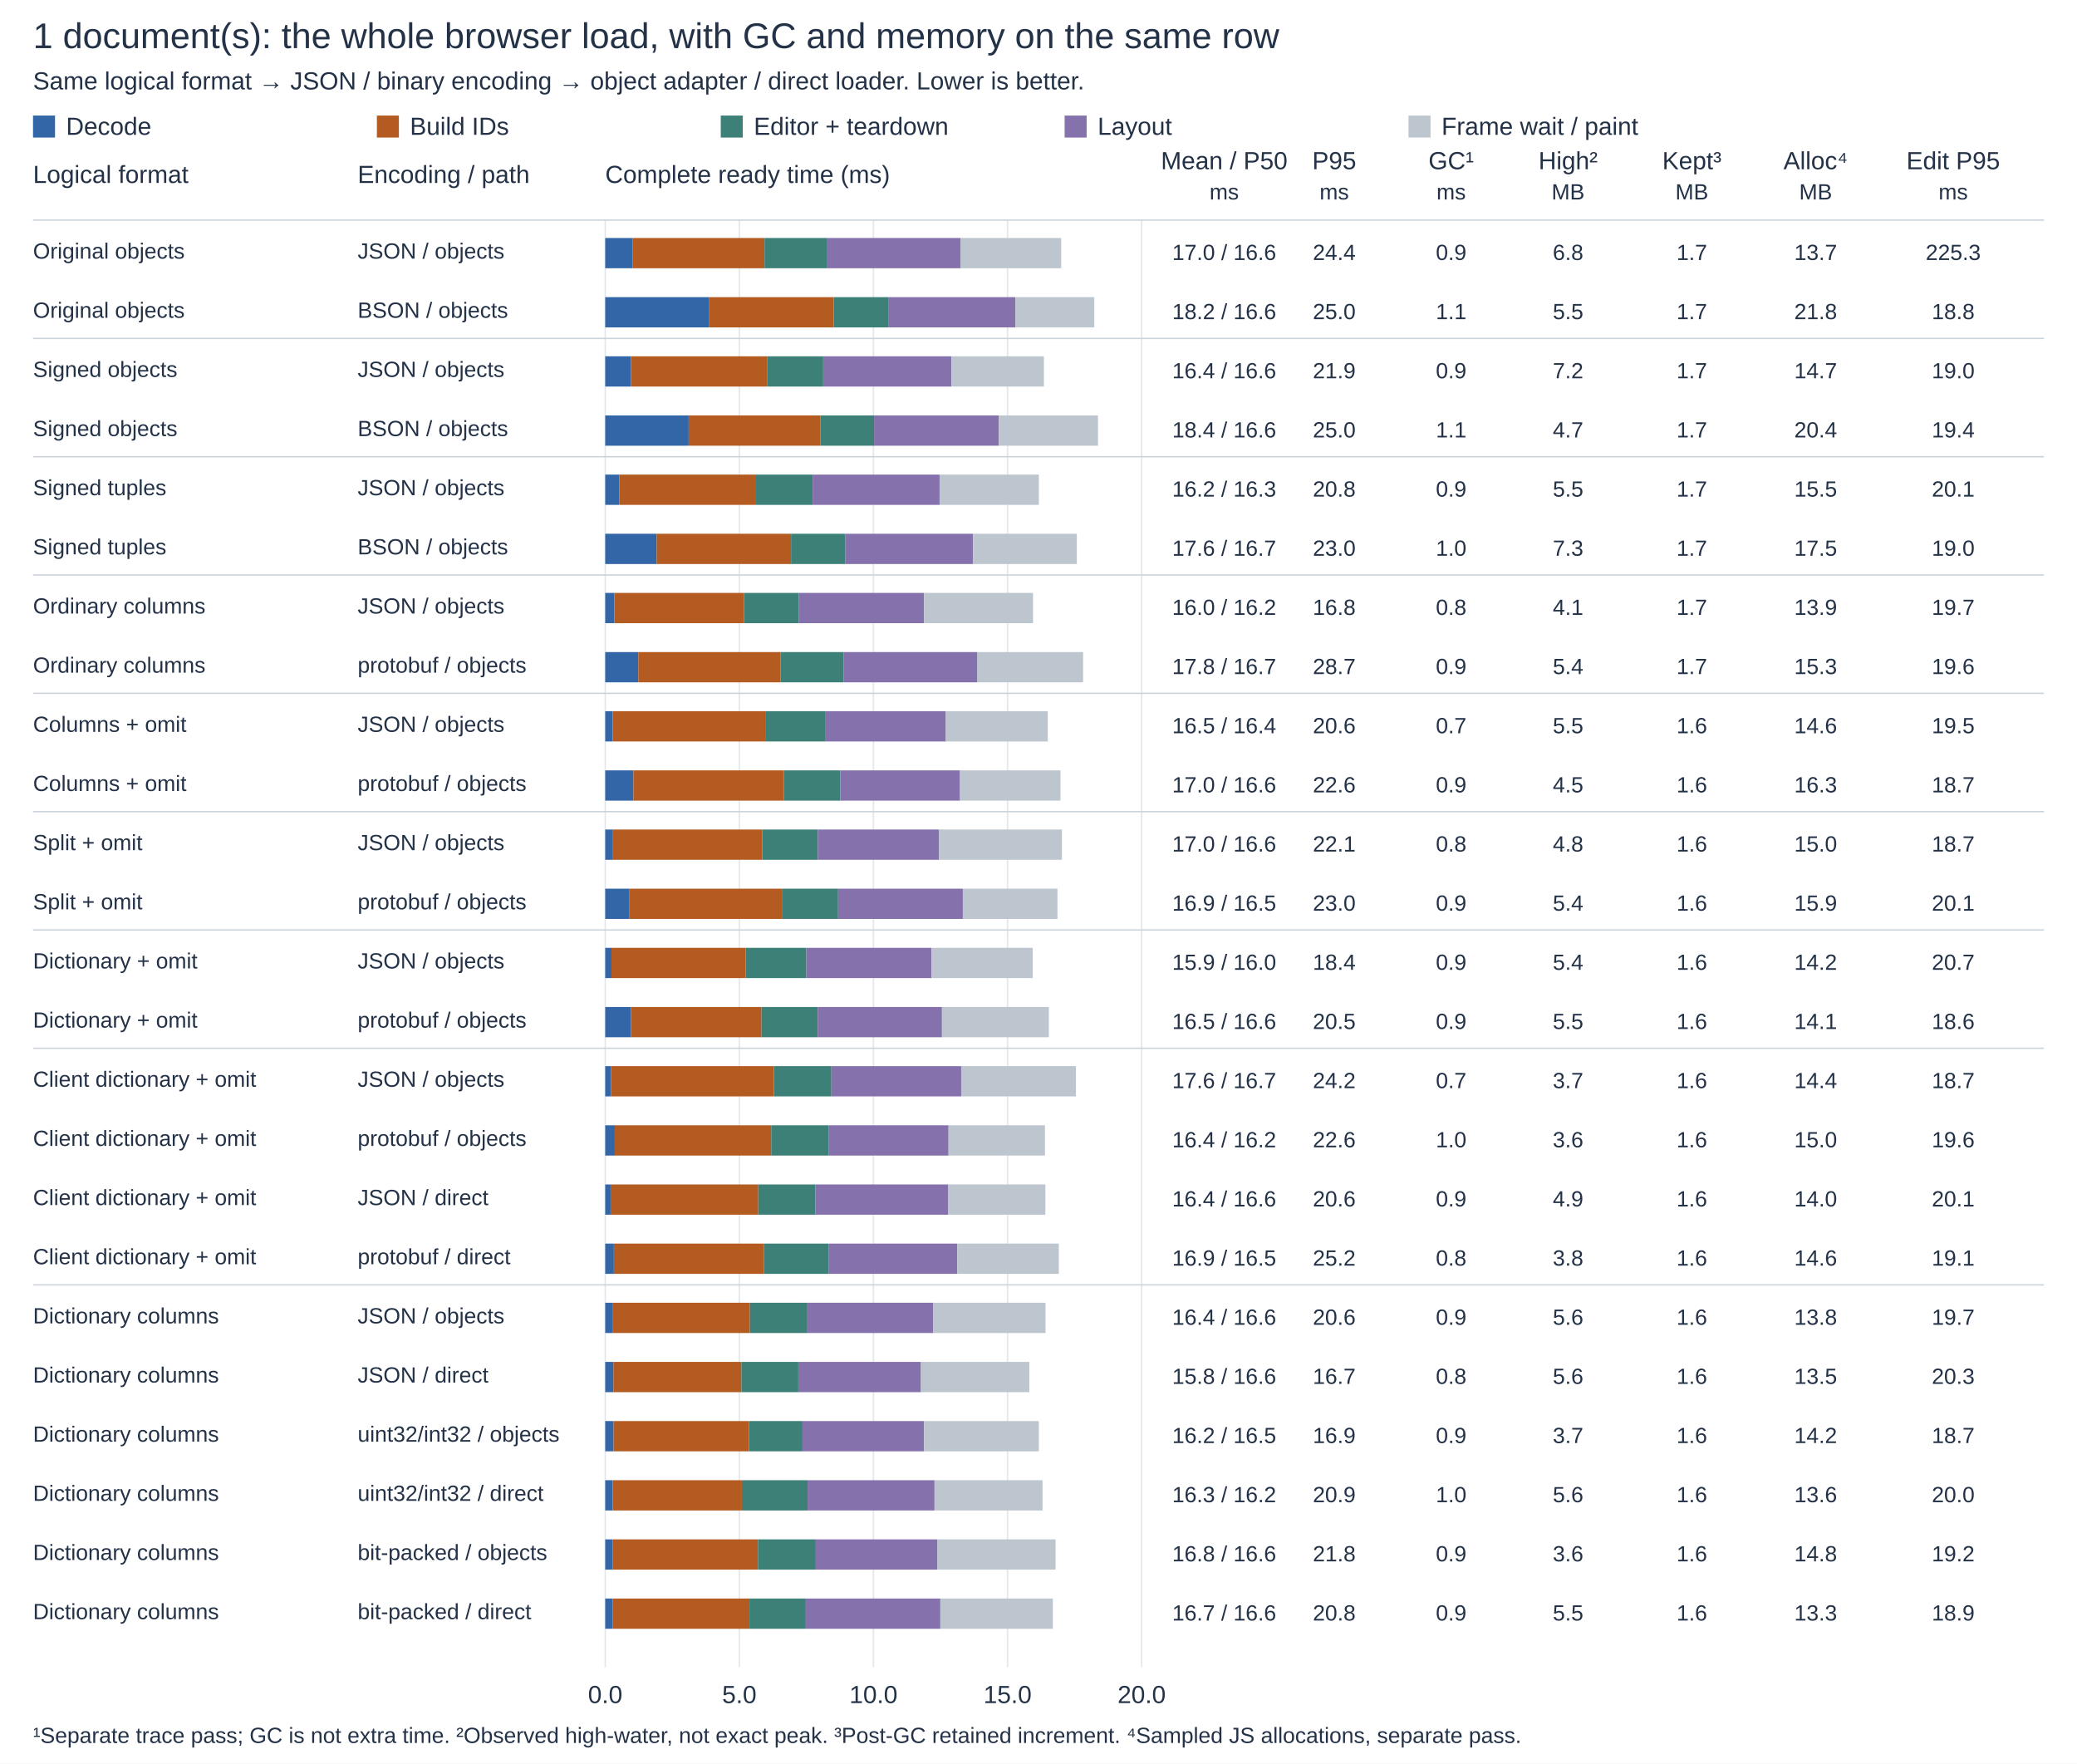
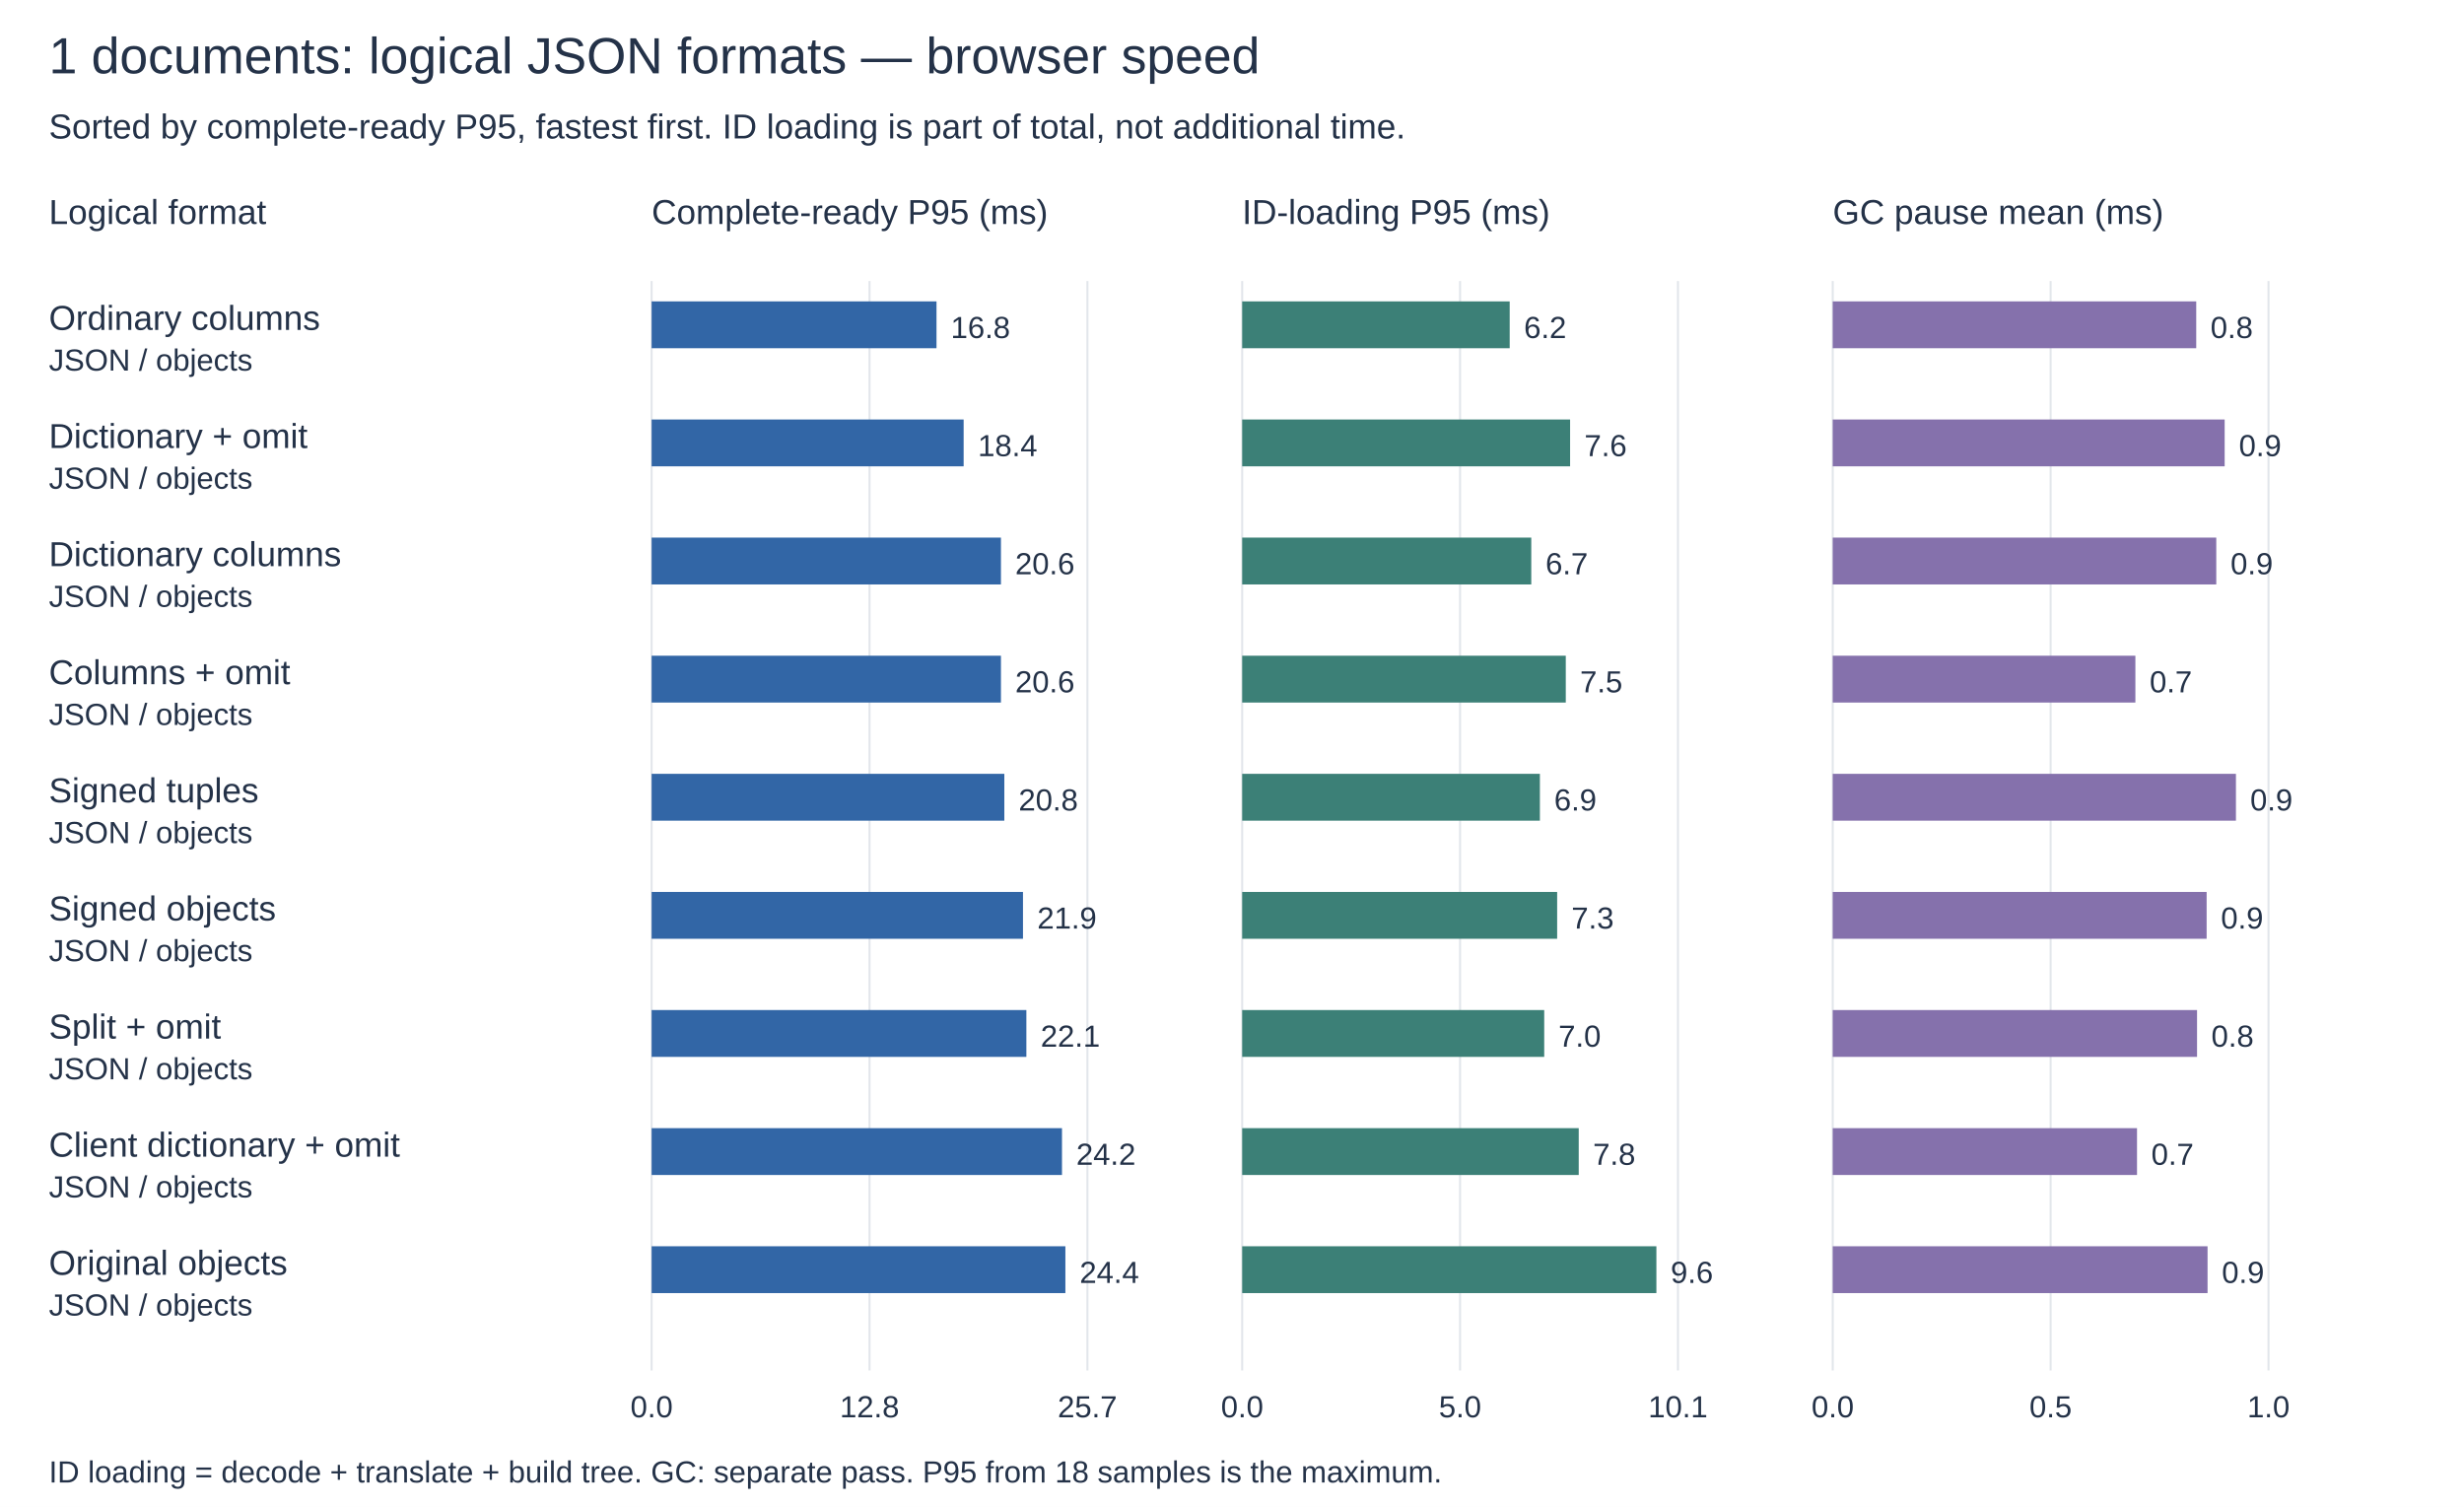
- <svg xmlns="http://www.w3.org/2000/svg" width="1510" height="1282" viewBox="0 0 1510 1282" role="img" aria-labelledby="title desc">
-   <style>text{font:18px Arial,Helvetica,sans-serif;fill:#243248} .small{font-size:16px} .title{font-size:26px;font-weight:500}</style>
-   <rect width="1510" height="1282" fill="white" />
-   <text x="24" y="35" class="title">1 document(s): the whole browser load, with GC and memory on the same row</text>
-   <text x="24" y="65">Same logical format → JSON / binary encoding → object adapter / direct loader. Lower is better.</text>
-   <rect x="24" y="84" width="16" height="16" fill="#3266a6" />
-   <text x="48" y="98">Decode</text>
-   <rect x="274" y="84" width="16" height="16" fill="#b45b21" />
-   <text x="298" y="98">Build IDs</text>
-   <rect x="524" y="84" width="16" height="16" fill="#3c8077" />
-   <text x="548" y="98">Editor + teardown</text>
-   <rect x="774" y="84" width="16" height="16" fill="#8571ac" />
-   <text x="798" y="98">Layout</text>
-   <rect x="1024" y="84" width="16" height="16" fill="#bdc6ce" />
-   <text x="1048" y="98">Frame wait / paint</text>
-   <text x="24" y="133">Logical format</text>
-   <text x="260" y="133">Encoding / path</text>
-   <text x="440" y="133">Complete ready time (ms)</text>
-   <text x="890" y="123" text-anchor="middle">Mean / P50</text>
-   <text x="890" y="145" text-anchor="middle" class="small">ms</text>
-   <text x="970" y="123" text-anchor="middle">P95</text>
-   <text x="970" y="145" text-anchor="middle" class="small">ms</text>
-   <text x="1055" y="123" text-anchor="middle">GC¹</text>
-   <text x="1055" y="145" text-anchor="middle" class="small">ms</text>
-   <text x="1140" y="123" text-anchor="middle">High²</text>
-   <text x="1140" y="145" text-anchor="middle" class="small">MB</text>
-   <text x="1230" y="123" text-anchor="middle">Kept³</text>
-   <text x="1230" y="145" text-anchor="middle" class="small">MB</text>
-   <text x="1320" y="123" text-anchor="middle">Alloc⁴</text>
-   <text x="1320" y="145" text-anchor="middle" class="small">MB</text>
-   <text x="1420" y="123" text-anchor="middle">Edit P95</text>
-   <text x="1420" y="145" text-anchor="middle" class="small">ms</text>
-   <line x1="440" x2="440" y1="160" y2="1212" stroke="#e2e6eb" />
-   <text x="440" y="1238" text-anchor="middle">0.0</text>
-   <line x1="537.5" x2="537.5" y1="160" y2="1212" stroke="#e2e6eb" />
-   <text x="537.5" y="1238" text-anchor="middle">5.0</text>
-   <line x1="635" x2="635" y1="160" y2="1212" stroke="#e2e6eb" />
-   <text x="635" y="1238" text-anchor="middle">10.0</text>
-   <line x1="732.5" x2="732.5" y1="160" y2="1212" stroke="#e2e6eb" />
-   <text x="732.5" y="1238" text-anchor="middle">15.0</text>
-   <line x1="830" x2="830" y1="160" y2="1212" stroke="#e2e6eb" />
-   <text x="830" y="1238" text-anchor="middle">20.0</text>
-   <line x1="24" x2="1486" y1="160" y2="160" stroke="#cbd3dc" />
-   <text x="24" y="188" class="small">Original objects</text>
-   <text x="260" y="188" class="small">JSON / objects</text>
-   <rect x="440" y="173" width="20.042" height="22" fill="#3266a6" />
-   <rect x="460.042" y="173" width="95.767" height="22" fill="#b45b21" />
-   <rect x="555.808" y="173" width="45.175" height="22" fill="#3c8077" />
-   <rect x="600.983" y="173" width="97.283" height="22" fill="#8571ac" />
-   <rect x="698.267" y="173" width="73.233" height="22" fill="#bdc6ce" />
-   <text x="890" y="189" text-anchor="middle" class="small">17.0 / 16.6</text>
-   <text x="970" y="189" text-anchor="middle" class="small">24.4</text>
-   <text x="1055" y="189" text-anchor="middle" class="small">0.9</text>
-   <text x="1140" y="189" text-anchor="middle" class="small">6.8</text>
-   <text x="1230" y="189" text-anchor="middle" class="small">1.7</text>
-   <text x="1320" y="189" text-anchor="middle" class="small">13.7</text>
-   <text x="1420" y="189" text-anchor="middle" class="small">225.3</text>
-   <text x="24" y="231" class="small">Original objects</text>
-   <text x="260" y="231" class="small">BSON / objects</text>
-   <rect x="440" y="216" width="75.292" height="22" fill="#3266a6" />
-   <rect x="515.292" y="216" width="90.783" height="22" fill="#b45b21" />
-   <rect x="606.075" y="216" width="40.083" height="22" fill="#3c8077" />
-   <rect x="646.158" y="216" width="91.975" height="22" fill="#8571ac" />
-   <rect x="738.133" y="216" width="57.417" height="22" fill="#bdc6ce" />
-   <text x="890" y="232" text-anchor="middle" class="small">18.2 / 16.6</text>
-   <text x="970" y="232" text-anchor="middle" class="small">25.0</text>
-   <text x="1055" y="232" text-anchor="middle" class="small">1.1</text>
-   <text x="1140" y="232" text-anchor="middle" class="small">5.5</text>
-   <text x="1230" y="232" text-anchor="middle" class="small">1.7</text>
-   <text x="1320" y="232" text-anchor="middle" class="small">21.8</text>
-   <text x="1420" y="232" text-anchor="middle" class="small">18.8</text>
-   <line x1="24" x2="1486" y1="246" y2="246" stroke="#cbd3dc" />
-   <text x="24" y="274" class="small">Signed objects</text>
-   <text x="260" y="274" class="small">JSON / objects</text>
-   <rect x="440" y="259" width="18.633" height="22" fill="#3266a6" />
-   <rect x="458.633" y="259" width="99.017" height="22" fill="#b45b21" />
-   <rect x="557.65" y="259" width="40.842" height="22" fill="#3c8077" />
-   <rect x="598.492" y="259" width="93.275" height="22" fill="#8571ac" />
-   <rect x="691.767" y="259" width="67.167" height="22" fill="#bdc6ce" />
-   <text x="890" y="275" text-anchor="middle" class="small">16.4 / 16.6</text>
-   <text x="970" y="275" text-anchor="middle" class="small">21.9</text>
-   <text x="1055" y="275" text-anchor="middle" class="small">0.9</text>
-   <text x="1140" y="275" text-anchor="middle" class="small">7.2</text>
-   <text x="1230" y="275" text-anchor="middle" class="small">1.7</text>
-   <text x="1320" y="275" text-anchor="middle" class="small">14.7</text>
-   <text x="1420" y="275" text-anchor="middle" class="small">19.0</text>
-   <text x="24" y="317" class="small">Signed objects</text>
-   <text x="260" y="317" class="small">BSON / objects</text>
-   <rect x="440" y="302" width="60.667" height="22" fill="#3266a6" />
-   <rect x="500.667" y="302" width="95.875" height="22" fill="#b45b21" />
-   <rect x="596.542" y="302" width="38.892" height="22" fill="#3c8077" />
-   <rect x="635.433" y="302" width="90.675" height="22" fill="#8571ac" />
-   <rect x="726.108" y="302" width="72.15" height="22" fill="#bdc6ce" />
-   <text x="890" y="318" text-anchor="middle" class="small">18.4 / 16.6</text>
-   <text x="970" y="318" text-anchor="middle" class="small">25.0</text>
-   <text x="1055" y="318" text-anchor="middle" class="small">1.1</text>
-   <text x="1140" y="318" text-anchor="middle" class="small">4.7</text>
-   <text x="1230" y="318" text-anchor="middle" class="small">1.7</text>
-   <text x="1320" y="318" text-anchor="middle" class="small">20.4</text>
-   <text x="1420" y="318" text-anchor="middle" class="small">19.4</text>
-   <line x1="24" x2="1486" y1="332" y2="332" stroke="#cbd3dc" />
-   <text x="24" y="360" class="small">Signed tuples</text>
-   <text x="260" y="360" class="small">JSON / objects</text>
-   <rect x="440" y="345" width="10.183" height="22" fill="#3266a6" />
-   <rect x="450.183" y="345" width="99.45" height="22" fill="#b45b21" />
-   <rect x="549.633" y="345" width="41.167" height="22" fill="#3c8077" />
-   <rect x="590.8" y="345" width="92.3" height="22" fill="#8571ac" />
-   <rect x="683.1" y="345" width="72.15" height="22" fill="#bdc6ce" />
-   <text x="890" y="361" text-anchor="middle" class="small">16.2 / 16.3</text>
-   <text x="970" y="361" text-anchor="middle" class="small">20.8</text>
-   <text x="1055" y="361" text-anchor="middle" class="small">0.9</text>
-   <text x="1140" y="361" text-anchor="middle" class="small">5.5</text>
-   <text x="1230" y="361" text-anchor="middle" class="small">1.7</text>
-   <text x="1320" y="361" text-anchor="middle" class="small">15.5</text>
-   <text x="1420" y="361" text-anchor="middle" class="small">20.1</text>
-   <text x="24" y="403" class="small">Signed tuples</text>
-   <text x="260" y="403" class="small">BSON / objects</text>
-   <rect x="440" y="388" width="37.375" height="22" fill="#3266a6" />
-   <rect x="477.375" y="388" width="97.717" height="22" fill="#b45b21" />
-   <rect x="575.092" y="388" width="39.325" height="22" fill="#3c8077" />
-   <rect x="614.417" y="388" width="92.95" height="22" fill="#8571ac" />
-   <rect x="707.367" y="388" width="75.508" height="22" fill="#bdc6ce" />
-   <text x="890" y="404" text-anchor="middle" class="small">17.6 / 16.7</text>
-   <text x="970" y="404" text-anchor="middle" class="small">23.0</text>
-   <text x="1055" y="404" text-anchor="middle" class="small">1.0</text>
-   <text x="1140" y="404" text-anchor="middle" class="small">7.3</text>
-   <text x="1230" y="404" text-anchor="middle" class="small">1.7</text>
-   <text x="1320" y="404" text-anchor="middle" class="small">17.5</text>
-   <text x="1420" y="404" text-anchor="middle" class="small">19.0</text>
-   <line x1="24" x2="1486" y1="418" y2="418" stroke="#cbd3dc" />
-   <text x="24" y="446" class="small">Ordinary columns</text>
-   <text x="260" y="446" class="small">JSON / objects</text>
-   <rect x="440" y="431" width="6.608" height="22" fill="#3266a6" />
-   <rect x="446.608" y="431" width="94.25" height="22" fill="#b45b21" />
-   <rect x="540.858" y="431" width="39.975" height="22" fill="#3c8077" />
-   <rect x="580.833" y="431" width="91" height="22" fill="#8571ac" />
-   <rect x="671.833" y="431" width="79.192" height="22" fill="#bdc6ce" />
-   <text x="890" y="447" text-anchor="middle" class="small">16.0 / 16.2</text>
-   <text x="970" y="447" text-anchor="middle" class="small">16.8</text>
-   <text x="1055" y="447" text-anchor="middle" class="small">0.8</text>
-   <text x="1140" y="447" text-anchor="middle" class="small">4.1</text>
-   <text x="1230" y="447" text-anchor="middle" class="small">1.7</text>
-   <text x="1320" y="447" text-anchor="middle" class="small">13.9</text>
-   <text x="1420" y="447" text-anchor="middle" class="small">19.7</text>
-   <text x="24" y="489" class="small">Ordinary columns</text>
-   <text x="260" y="489" class="small">protobuf / objects</text>
-   <rect x="440" y="474" width="24.05" height="22" fill="#3266a6" />
-   <rect x="464.05" y="474" width="103.35" height="22" fill="#b45b21" />
-   <rect x="567.4" y="474" width="46.042" height="22" fill="#3c8077" />
-   <rect x="613.442" y="474" width="97.175" height="22" fill="#8571ac" />
-   <rect x="710.617" y="474" width="76.808" height="22" fill="#bdc6ce" />
-   <text x="890" y="490" text-anchor="middle" class="small">17.8 / 16.7</text>
-   <text x="970" y="490" text-anchor="middle" class="small">28.7</text>
-   <text x="1055" y="490" text-anchor="middle" class="small">0.9</text>
-   <text x="1140" y="490" text-anchor="middle" class="small">5.4</text>
-   <text x="1230" y="490" text-anchor="middle" class="small">1.7</text>
-   <text x="1320" y="490" text-anchor="middle" class="small">15.3</text>
-   <text x="1420" y="490" text-anchor="middle" class="small">19.6</text>
-   <line x1="24" x2="1486" y1="504" y2="504" stroke="#cbd3dc" />
-   <text x="24" y="532" class="small">Columns + omit</text>
-   <text x="260" y="532" class="small">JSON / objects</text>
-   <rect x="440" y="517" width="5.417" height="22" fill="#3266a6" />
-   <rect x="445.417" y="517" width="110.933" height="22" fill="#b45b21" />
-   <rect x="556.35" y="517" width="43.442" height="22" fill="#3c8077" />
-   <rect x="599.792" y="517" width="87.858" height="22" fill="#8571ac" />
-   <rect x="687.65" y="517" width="74.1" height="22" fill="#bdc6ce" />
-   <text x="890" y="533" text-anchor="middle" class="small">16.5 / 16.4</text>
-   <text x="970" y="533" text-anchor="middle" class="small">20.6</text>
-   <text x="1055" y="533" text-anchor="middle" class="small">0.7</text>
-   <text x="1140" y="533" text-anchor="middle" class="small">5.5</text>
-   <text x="1230" y="533" text-anchor="middle" class="small">1.6</text>
-   <text x="1320" y="533" text-anchor="middle" class="small">14.6</text>
-   <text x="1420" y="533" text-anchor="middle" class="small">19.5</text>
-   <text x="24" y="575" class="small">Columns + omit</text>
-   <text x="260" y="575" class="small">protobuf / objects</text>
-   <rect x="440" y="560" width="20.475" height="22" fill="#3266a6" />
-   <rect x="460.475" y="560" width="109.525" height="22" fill="#b45b21" />
-   <rect x="570" y="560" width="40.842" height="22" fill="#3c8077" />
-   <rect x="610.842" y="560" width="87.1" height="22" fill="#8571ac" />
-   <rect x="697.942" y="560" width="73.017" height="22" fill="#bdc6ce" />
-   <text x="890" y="576" text-anchor="middle" class="small">17.0 / 16.6</text>
-   <text x="970" y="576" text-anchor="middle" class="small">22.6</text>
-   <text x="1055" y="576" text-anchor="middle" class="small">0.9</text>
-   <text x="1140" y="576" text-anchor="middle" class="small">4.5</text>
-   <text x="1230" y="576" text-anchor="middle" class="small">1.6</text>
-   <text x="1320" y="576" text-anchor="middle" class="small">16.3</text>
-   <text x="1420" y="576" text-anchor="middle" class="small">18.7</text>
-   <line x1="24" x2="1486" y1="590" y2="590" stroke="#cbd3dc" />
-   <text x="24" y="618" class="small">Split + omit</text>
-   <text x="260" y="618" class="small">JSON / objects</text>
-   <rect x="440" y="603" width="5.2" height="22" fill="#3266a6" />
-   <rect x="445.2" y="603" width="108.983" height="22" fill="#b45b21" />
-   <rect x="554.183" y="603" width="40.408" height="22" fill="#3c8077" />
-   <rect x="594.592" y="603" width="88.183" height="22" fill="#8571ac" />
-   <rect x="682.775" y="603" width="89.267" height="22" fill="#bdc6ce" />
-   <text x="890" y="619" text-anchor="middle" class="small">17.0 / 16.6</text>
-   <text x="970" y="619" text-anchor="middle" class="small">22.1</text>
-   <text x="1055" y="619" text-anchor="middle" class="small">0.8</text>
-   <text x="1140" y="619" text-anchor="middle" class="small">4.8</text>
-   <text x="1230" y="619" text-anchor="middle" class="small">1.6</text>
-   <text x="1320" y="619" text-anchor="middle" class="small">15.0</text>
-   <text x="1420" y="619" text-anchor="middle" class="small">18.7</text>
-   <text x="24" y="661" class="small">Split + omit</text>
-   <text x="260" y="661" class="small">protobuf / objects</text>
-   <rect x="440" y="646" width="17.333" height="22" fill="#3266a6" />
-   <rect x="457.333" y="646" width="111.583" height="22" fill="#b45b21" />
-   <rect x="568.917" y="646" width="40.408" height="22" fill="#3c8077" />
-   <rect x="609.325" y="646" width="90.675" height="22" fill="#8571ac" />
-   <rect x="700" y="646" width="68.792" height="22" fill="#bdc6ce" />
-   <text x="890" y="662" text-anchor="middle" class="small">16.9 / 16.5</text>
-   <text x="970" y="662" text-anchor="middle" class="small">23.0</text>
-   <text x="1055" y="662" text-anchor="middle" class="small">0.9</text>
-   <text x="1140" y="662" text-anchor="middle" class="small">5.4</text>
-   <text x="1230" y="662" text-anchor="middle" class="small">1.6</text>
-   <text x="1320" y="662" text-anchor="middle" class="small">15.9</text>
-   <text x="1420" y="662" text-anchor="middle" class="small">20.1</text>
-   <line x1="24" x2="1486" y1="676" y2="676" stroke="#cbd3dc" />
-   <text x="24" y="704" class="small">Dictionary + omit</text>
-   <text x="260" y="704" class="small">JSON / objects</text>
-   <rect x="440" y="689" width="4.55" height="22" fill="#3266a6" />
-   <rect x="444.55" y="689" width="97.5" height="22" fill="#b45b21" />
-   <rect x="542.05" y="689" width="44.2" height="22" fill="#3c8077" />
-   <rect x="586.25" y="689" width="91" height="22" fill="#8571ac" />
-   <rect x="677.25" y="689" width="73.558" height="22" fill="#bdc6ce" />
-   <text x="890" y="705" text-anchor="middle" class="small">15.9 / 16.0</text>
-   <text x="970" y="705" text-anchor="middle" class="small">18.4</text>
-   <text x="1055" y="705" text-anchor="middle" class="small">0.9</text>
-   <text x="1140" y="705" text-anchor="middle" class="small">5.4</text>
-   <text x="1230" y="705" text-anchor="middle" class="small">1.6</text>
-   <text x="1320" y="705" text-anchor="middle" class="small">14.2</text>
-   <text x="1420" y="705" text-anchor="middle" class="small">20.7</text>
-   <text x="24" y="747" class="small">Dictionary + omit</text>
-   <text x="260" y="747" class="small">protobuf / objects</text>
-   <rect x="440" y="732" width="18.633" height="22" fill="#3266a6" />
-   <rect x="458.633" y="732" width="95.008" height="22" fill="#b45b21" />
-   <rect x="553.642" y="732" width="40.842" height="22" fill="#3c8077" />
-   <rect x="594.483" y="732" width="90.35" height="22" fill="#8571ac" />
-   <rect x="684.833" y="732" width="77.675" height="22" fill="#bdc6ce" />
-   <text x="890" y="748" text-anchor="middle" class="small">16.5 / 16.6</text>
-   <text x="970" y="748" text-anchor="middle" class="small">20.5</text>
-   <text x="1055" y="748" text-anchor="middle" class="small">0.9</text>
-   <text x="1140" y="748" text-anchor="middle" class="small">5.5</text>
-   <text x="1230" y="748" text-anchor="middle" class="small">1.6</text>
-   <text x="1320" y="748" text-anchor="middle" class="small">14.1</text>
-   <text x="1420" y="748" text-anchor="middle" class="small">18.6</text>
-   <line x1="24" x2="1486" y1="762" y2="762" stroke="#cbd3dc" />
-   <text x="24" y="790" class="small">Client dictionary + omit</text>
-   <text x="260" y="790" class="small">JSON / objects</text>
-   <rect x="440" y="775" width="4.117" height="22" fill="#3266a6" />
-   <rect x="444.117" y="775" width="118.517" height="22" fill="#b45b21" />
-   <rect x="562.633" y="775" width="41.817" height="22" fill="#3c8077" />
-   <rect x="604.45" y="775" width="94.358" height="22" fill="#8571ac" />
-   <rect x="698.808" y="775" width="83.417" height="22" fill="#bdc6ce" />
-   <text x="890" y="791" text-anchor="middle" class="small">17.6 / 16.7</text>
-   <text x="970" y="791" text-anchor="middle" class="small">24.2</text>
-   <text x="1055" y="791" text-anchor="middle" class="small">0.7</text>
-   <text x="1140" y="791" text-anchor="middle" class="small">3.7</text>
-   <text x="1230" y="791" text-anchor="middle" class="small">1.6</text>
-   <text x="1320" y="791" text-anchor="middle" class="small">14.4</text>
-   <text x="1420" y="791" text-anchor="middle" class="small">18.7</text>
-   <text x="24" y="833" class="small">Client dictionary + omit</text>
-   <text x="260" y="833" class="small">protobuf / objects</text>
-   <rect x="440" y="818" width="6.933" height="22" fill="#3266a6" />
-   <rect x="446.933" y="818" width="113.75" height="22" fill="#b45b21" />
-   <rect x="560.683" y="818" width="41.6" height="22" fill="#3c8077" />
-   <rect x="602.283" y="818" width="87.317" height="22" fill="#8571ac" />
-   <rect x="689.6" y="818" width="70.092" height="22" fill="#bdc6ce" />
-   <text x="890" y="834" text-anchor="middle" class="small">16.4 / 16.2</text>
-   <text x="970" y="834" text-anchor="middle" class="small">22.6</text>
-   <text x="1055" y="834" text-anchor="middle" class="small">1.0</text>
-   <text x="1140" y="834" text-anchor="middle" class="small">3.6</text>
-   <text x="1230" y="834" text-anchor="middle" class="small">1.6</text>
-   <text x="1320" y="834" text-anchor="middle" class="small">15.0</text>
-   <text x="1420" y="834" text-anchor="middle" class="small">19.6</text>
-   <text x="24" y="876" class="small">Client dictionary + omit</text>
-   <text x="260" y="876" class="small">JSON / direct</text>
-   <rect x="440" y="861" width="3.9" height="22" fill="#3266a6" />
-   <rect x="443.9" y="861" width="107.358" height="22" fill="#b45b21" />
-   <rect x="551.258" y="861" width="41.492" height="22" fill="#3c8077" />
-   <rect x="592.75" y="861" width="96.417" height="22" fill="#8571ac" />
-   <rect x="689.167" y="861" width="70.85" height="22" fill="#bdc6ce" />
-   <text x="890" y="877" text-anchor="middle" class="small">16.4 / 16.6</text>
-   <text x="970" y="877" text-anchor="middle" class="small">20.6</text>
-   <text x="1055" y="877" text-anchor="middle" class="small">0.9</text>
-   <text x="1140" y="877" text-anchor="middle" class="small">4.9</text>
-   <text x="1230" y="877" text-anchor="middle" class="small">1.6</text>
-   <text x="1320" y="877" text-anchor="middle" class="small">14.0</text>
-   <text x="1420" y="877" text-anchor="middle" class="small">20.1</text>
-   <text x="24" y="919" class="small">Client dictionary + omit</text>
-   <text x="260" y="919" class="small">protobuf / direct</text>
-   <rect x="440" y="904" width="6.283" height="22" fill="#3266a6" />
-   <rect x="446.283" y="904" width="109.2" height="22" fill="#b45b21" />
-   <rect x="555.483" y="904" width="46.8" height="22" fill="#3c8077" />
-   <rect x="602.283" y="904" width="93.6" height="22" fill="#8571ac" />
-   <rect x="695.883" y="904" width="73.883" height="22" fill="#bdc6ce" />
-   <text x="890" y="920" text-anchor="middle" class="small">16.9 / 16.5</text>
-   <text x="970" y="920" text-anchor="middle" class="small">25.2</text>
-   <text x="1055" y="920" text-anchor="middle" class="small">0.8</text>
-   <text x="1140" y="920" text-anchor="middle" class="small">3.8</text>
-   <text x="1230" y="920" text-anchor="middle" class="small">1.6</text>
-   <text x="1320" y="920" text-anchor="middle" class="small">14.6</text>
-   <text x="1420" y="920" text-anchor="middle" class="small">19.1</text>
-   <line x1="24" x2="1486" y1="934" y2="934" stroke="#cbd3dc" />
-   <text x="24" y="962" class="small">Dictionary columns</text>
-   <text x="260" y="962" class="small">JSON / objects</text>
-   <rect x="440" y="947" width="5.633" height="22" fill="#3266a6" />
-   <rect x="445.633" y="947" width="99.558" height="22" fill="#b45b21" />
-   <rect x="545.192" y="947" width="41.817" height="22" fill="#3c8077" />
-   <rect x="587.008" y="947" width="91.542" height="22" fill="#8571ac" />
-   <rect x="678.55" y="947" width="81.575" height="22" fill="#bdc6ce" />
-   <text x="890" y="963" text-anchor="middle" class="small">16.4 / 16.6</text>
-   <text x="970" y="963" text-anchor="middle" class="small">20.6</text>
-   <text x="1055" y="963" text-anchor="middle" class="small">0.9</text>
-   <text x="1140" y="963" text-anchor="middle" class="small">5.6</text>
-   <text x="1230" y="963" text-anchor="middle" class="small">1.6</text>
-   <text x="1320" y="963" text-anchor="middle" class="small">13.8</text>
-   <text x="1420" y="963" text-anchor="middle" class="small">19.7</text>
-   <text x="24" y="1005" class="small">Dictionary columns</text>
-   <text x="260" y="1005" class="small">JSON / direct</text>
-   <rect x="440" y="990" width="5.958" height="22" fill="#3266a6" />
-   <rect x="445.958" y="990" width="93.058" height="22" fill="#b45b21" />
-   <rect x="539.017" y="990" width="41.383" height="22" fill="#3c8077" />
-   <rect x="580.4" y="990" width="89.158" height="22" fill="#8571ac" />
-   <rect x="669.558" y="990" width="78.758" height="22" fill="#bdc6ce" />
-   <text x="890" y="1006" text-anchor="middle" class="small">15.8 / 16.6</text>
-   <text x="970" y="1006" text-anchor="middle" class="small">16.7</text>
-   <text x="1055" y="1006" text-anchor="middle" class="small">0.8</text>
-   <text x="1140" y="1006" text-anchor="middle" class="small">5.6</text>
-   <text x="1230" y="1006" text-anchor="middle" class="small">1.6</text>
-   <text x="1320" y="1006" text-anchor="middle" class="small">13.5</text>
-   <text x="1420" y="1006" text-anchor="middle" class="small">20.3</text>
-   <text x="24" y="1048" class="small">Dictionary columns</text>
-   <text x="260" y="1048" class="small">uint32/int32 / objects</text>
-   <rect x="440" y="1033" width="6.067" height="22" fill="#3266a6" />
-   <rect x="446.067" y="1033" width="98.367" height="22" fill="#b45b21" />
-   <rect x="544.433" y="1033" width="39" height="22" fill="#3c8077" />
-   <rect x="583.433" y="1033" width="88.4" height="22" fill="#8571ac" />
-   <rect x="671.833" y="1033" width="83.417" height="22" fill="#bdc6ce" />
-   <text x="890" y="1049" text-anchor="middle" class="small">16.2 / 16.5</text>
-   <text x="970" y="1049" text-anchor="middle" class="small">16.9</text>
-   <text x="1055" y="1049" text-anchor="middle" class="small">0.9</text>
-   <text x="1140" y="1049" text-anchor="middle" class="small">3.7</text>
-   <text x="1230" y="1049" text-anchor="middle" class="small">1.6</text>
-   <text x="1320" y="1049" text-anchor="middle" class="small">14.2</text>
-   <text x="1420" y="1049" text-anchor="middle" class="small">18.7</text>
-   <text x="24" y="1091" class="small">Dictionary columns</text>
-   <text x="260" y="1091" class="small">uint32/int32 / direct</text>
-   <rect x="440" y="1076" width="5.417" height="22" fill="#3266a6" />
-   <rect x="445.417" y="1076" width="93.925" height="22" fill="#b45b21" />
-   <rect x="539.342" y="1076" width="47.775" height="22" fill="#3c8077" />
-   <rect x="587.117" y="1076" width="92.3" height="22" fill="#8571ac" />
-   <rect x="679.417" y="1076" width="78.542" height="22" fill="#bdc6ce" />
-   <text x="890" y="1092" text-anchor="middle" class="small">16.3 / 16.2</text>
-   <text x="970" y="1092" text-anchor="middle" class="small">20.9</text>
-   <text x="1055" y="1092" text-anchor="middle" class="small">1.0</text>
-   <text x="1140" y="1092" text-anchor="middle" class="small">5.6</text>
-   <text x="1230" y="1092" text-anchor="middle" class="small">1.6</text>
-   <text x="1320" y="1092" text-anchor="middle" class="small">13.6</text>
-   <text x="1420" y="1092" text-anchor="middle" class="small">20.0</text>
-   <text x="24" y="1134" class="small">Dictionary columns</text>
-   <text x="260" y="1134" class="small">bit-packed / objects</text>
-   <rect x="440" y="1119" width="5.525" height="22" fill="#3266a6" />
-   <rect x="445.525" y="1119" width="105.517" height="22" fill="#b45b21" />
-   <rect x="551.042" y="1119" width="42.033" height="22" fill="#3c8077" />
-   <rect x="593.075" y="1119" width="88.508" height="22" fill="#8571ac" />
-   <rect x="681.583" y="1119" width="85.8" height="22" fill="#bdc6ce" />
-   <text x="890" y="1135" text-anchor="middle" class="small">16.8 / 16.6</text>
-   <text x="970" y="1135" text-anchor="middle" class="small">21.8</text>
-   <text x="1055" y="1135" text-anchor="middle" class="small">0.9</text>
-   <text x="1140" y="1135" text-anchor="middle" class="small">3.6</text>
-   <text x="1230" y="1135" text-anchor="middle" class="small">1.6</text>
-   <text x="1320" y="1135" text-anchor="middle" class="small">14.8</text>
-   <text x="1420" y="1135" text-anchor="middle" class="small">19.2</text>
-   <text x="24" y="1177" class="small">Dictionary columns</text>
-   <text x="260" y="1177" class="small">bit-packed / direct</text>
-   <rect x="440" y="1162" width="5.308" height="22" fill="#3266a6" />
-   <rect x="445.308" y="1162" width="99.558" height="22" fill="#b45b21" />
-   <rect x="544.867" y="1162" width="40.95" height="22" fill="#3c8077" />
-   <rect x="585.817" y="1162" width="97.825" height="22" fill="#8571ac" />
-   <rect x="683.642" y="1162" width="81.792" height="22" fill="#bdc6ce" />
-   <text x="890" y="1178" text-anchor="middle" class="small">16.7 / 16.6</text>
-   <text x="970" y="1178" text-anchor="middle" class="small">20.8</text>
-   <text x="1055" y="1178" text-anchor="middle" class="small">0.9</text>
-   <text x="1140" y="1178" text-anchor="middle" class="small">5.5</text>
-   <text x="1230" y="1178" text-anchor="middle" class="small">1.6</text>
-   <text x="1320" y="1178" text-anchor="middle" class="small">13.3</text>
-   <text x="1420" y="1178" text-anchor="middle" class="small">18.9</text>
-   <text x="24" y="1267" class="small">¹Separate trace pass; GC is not extra time. ²Observed high-water, not exact peak. ³Post-GC retained increment. ⁴Sampled JS allocations, separate pass.</text>
+ <svg xmlns="http://www.w3.org/2000/svg" width="1210" height="740" viewBox="0 0 1210 740" role="img" aria-labelledby="title desc">
+   <style>text{font:17px Arial,Helvetica,sans-serif;fill:#243248}.small{font-size:15px}.title{font-size:25px;font-weight:500}</style>
+   <rect width="1210" height="740" fill="white" />
+   <text x="24" y="36" class="title">1 documents: logical JSON formats — browser speed</text>
+   <text x="24" y="68">Sorted by complete-ready P95, fastest first. ID loading is part of total, not additional time.</text>
+   <text x="24" y="110">Logical format</text>
+   <text x="320" y="110">Complete-ready P95 (ms)</text>
+   <line x1="320" x2="320" y1="138" y2="673" stroke="#e2e6eb" />
+   <text x="320" y="696" class="small" text-anchor="middle">0.0</text>
+   <line x1="427" x2="427" y1="138" y2="673" stroke="#e2e6eb" />
+   <text x="427" y="696" class="small" text-anchor="middle">12.8</text>
+   <line x1="534" x2="534" y1="138" y2="673" stroke="#e2e6eb" />
+   <text x="534" y="696" class="small" text-anchor="middle">25.7</text>
+   <rect x="320" y="148" width="139.891" height="23" fill="#3266a6" />
+   <text x="466.891" y="166" class="small">16.8</text>
+   <rect x="320" y="206" width="153.214" height="23" fill="#3266a6" />
+   <text x="480.214" y="224" class="small">18.4</text>
+   <rect x="320" y="264" width="171.533" height="23" fill="#3266a6" />
+   <text x="498.533" y="282" class="small">20.6</text>
+   <rect x="320" y="322" width="171.533" height="23" fill="#3266a6" />
+   <text x="498.533" y="340" class="small">20.6</text>
+   <rect x="320" y="380" width="173.198" height="23" fill="#3266a6" />
+   <text x="500.198" y="398" class="small">20.8</text>
+   <rect x="320" y="438" width="182.358" height="23" fill="#3266a6" />
+   <text x="509.358" y="456" class="small">21.9</text>
+   <rect x="320" y="496" width="184.023" height="23" fill="#3266a6" />
+   <text x="511.023" y="514" class="small">22.1</text>
+   <rect x="320" y="554" width="201.51" height="23" fill="#3266a6" />
+   <text x="528.51" y="572" class="small">24.2</text>
+   <rect x="320" y="612" width="203.175" height="23" fill="#3266a6" />
+   <text x="530.175" y="630" class="small">24.4</text>
+   <text x="610" y="110">ID-loading P95 (ms)</text>
+   <line x1="610" x2="610" y1="138" y2="673" stroke="#e2e6eb" />
+   <text x="610" y="696" class="small" text-anchor="middle">0.0</text>
+   <line x1="717" x2="717" y1="138" y2="673" stroke="#e2e6eb" />
+   <text x="717" y="696" class="small" text-anchor="middle">5.0</text>
+   <line x1="824" x2="824" y1="138" y2="673" stroke="#e2e6eb" />
+   <text x="824" y="696" class="small" text-anchor="middle">10.1</text>
+   <rect x="610" y="148" width="131.366" height="23" fill="#3c8077" />
+   <text x="748.366" y="166" class="small">6.2</text>
+   <rect x="610" y="206" width="161.03" height="23" fill="#3c8077" />
+   <text x="778.03" y="224" class="small">7.6</text>
+   <rect x="610" y="264" width="141.96" height="23" fill="#3c8077" />
+   <text x="758.96" y="282" class="small">6.7</text>
+   <rect x="610" y="322" width="158.911" height="23" fill="#3c8077" />
+   <text x="775.911" y="340" class="small">7.5</text>
+   <rect x="610" y="380" width="146.198" height="23" fill="#3c8077" />
+   <text x="763.198" y="398" class="small">6.9</text>
+   <rect x="610" y="438" width="154.673" height="23" fill="#3c8077" />
+   <text x="771.673" y="456" class="small">7.3</text>
+   <rect x="610" y="496" width="148.317" height="23" fill="#3c8077" />
+   <text x="765.317" y="514" class="small">7.0</text>
+   <rect x="610" y="554" width="165.267" height="23" fill="#3c8077" />
+   <text x="782.267" y="572" class="small">7.8</text>
+   <rect x="610" y="612" width="203.406" height="23" fill="#3c8077" />
+   <text x="820.406" y="630" class="small">9.6</text>
+   <text x="900" y="110">GC pause mean (ms)</text>
+   <line x1="900" x2="900" y1="138" y2="673" stroke="#e2e6eb" />
+   <text x="900" y="696" class="small" text-anchor="middle">0.0</text>
+   <line x1="1007" x2="1007" y1="138" y2="673" stroke="#e2e6eb" />
+   <text x="1007" y="696" class="small" text-anchor="middle">0.5</text>
+   <line x1="1114" x2="1114" y1="138" y2="673" stroke="#e2e6eb" />
+   <text x="1114" y="696" class="small" text-anchor="middle">1.0</text>
+   <rect x="900" y="148" width="178.503" height="23" fill="#8571ac" />
+   <text x="1085.503" y="166" class="small">0.8</text>
+   <rect x="900" y="206" width="192.466" height="23" fill="#8571ac" />
+   <text x="1099.466" y="224" class="small">0.9</text>
+   <rect x="900" y="264" width="188.347" height="23" fill="#8571ac" />
+   <text x="1095.347" y="282" class="small">0.9</text>
+   <rect x="900" y="322" width="148.623" height="23" fill="#8571ac" />
+   <text x="1055.623" y="340" class="small">0.7</text>
+   <rect x="900" y="380" width="198.003" height="23" fill="#8571ac" />
+   <text x="1105.004" y="398" class="small">0.9</text>
+   <rect x="900" y="438" width="183.612" height="23" fill="#8571ac" />
+   <text x="1090.612" y="456" class="small">0.9</text>
+   <rect x="900" y="496" width="178.904" height="23" fill="#8571ac" />
+   <text x="1085.904" y="514" class="small">0.8</text>
+   <rect x="900" y="554" width="149.425" height="23" fill="#8571ac" />
+   <text x="1056.426" y="572" class="small">0.7</text>
+   <rect x="900" y="612" width="184.067" height="23" fill="#8571ac" />
+   <text x="1091.067" y="630" class="small">0.9</text>
+   <text x="24" y="162">Ordinary columns</text>
+   <text x="24" y="182" class="small">JSON / objects</text>
+   <text x="24" y="220">Dictionary + omit</text>
+   <text x="24" y="240" class="small">JSON / objects</text>
+   <text x="24" y="278">Dictionary columns</text>
+   <text x="24" y="298" class="small">JSON / objects</text>
+   <text x="24" y="336">Columns + omit</text>
+   <text x="24" y="356" class="small">JSON / objects</text>
+   <text x="24" y="394">Signed tuples</text>
+   <text x="24" y="414" class="small">JSON / objects</text>
+   <text x="24" y="452">Signed objects</text>
+   <text x="24" y="472" class="small">JSON / objects</text>
+   <text x="24" y="510">Split + omit</text>
+   <text x="24" y="530" class="small">JSON / objects</text>
+   <text x="24" y="568">Client dictionary + omit</text>
+   <text x="24" y="588" class="small">JSON / objects</text>
+   <text x="24" y="626">Original objects</text>
+   <text x="24" y="646" class="small">JSON / objects</text>
+   <text x="24" y="728" class="small">ID loading = decode + translate + build tree. GC: separate pass. P95 from 18 samples is the maximum.</text>
</svg>
